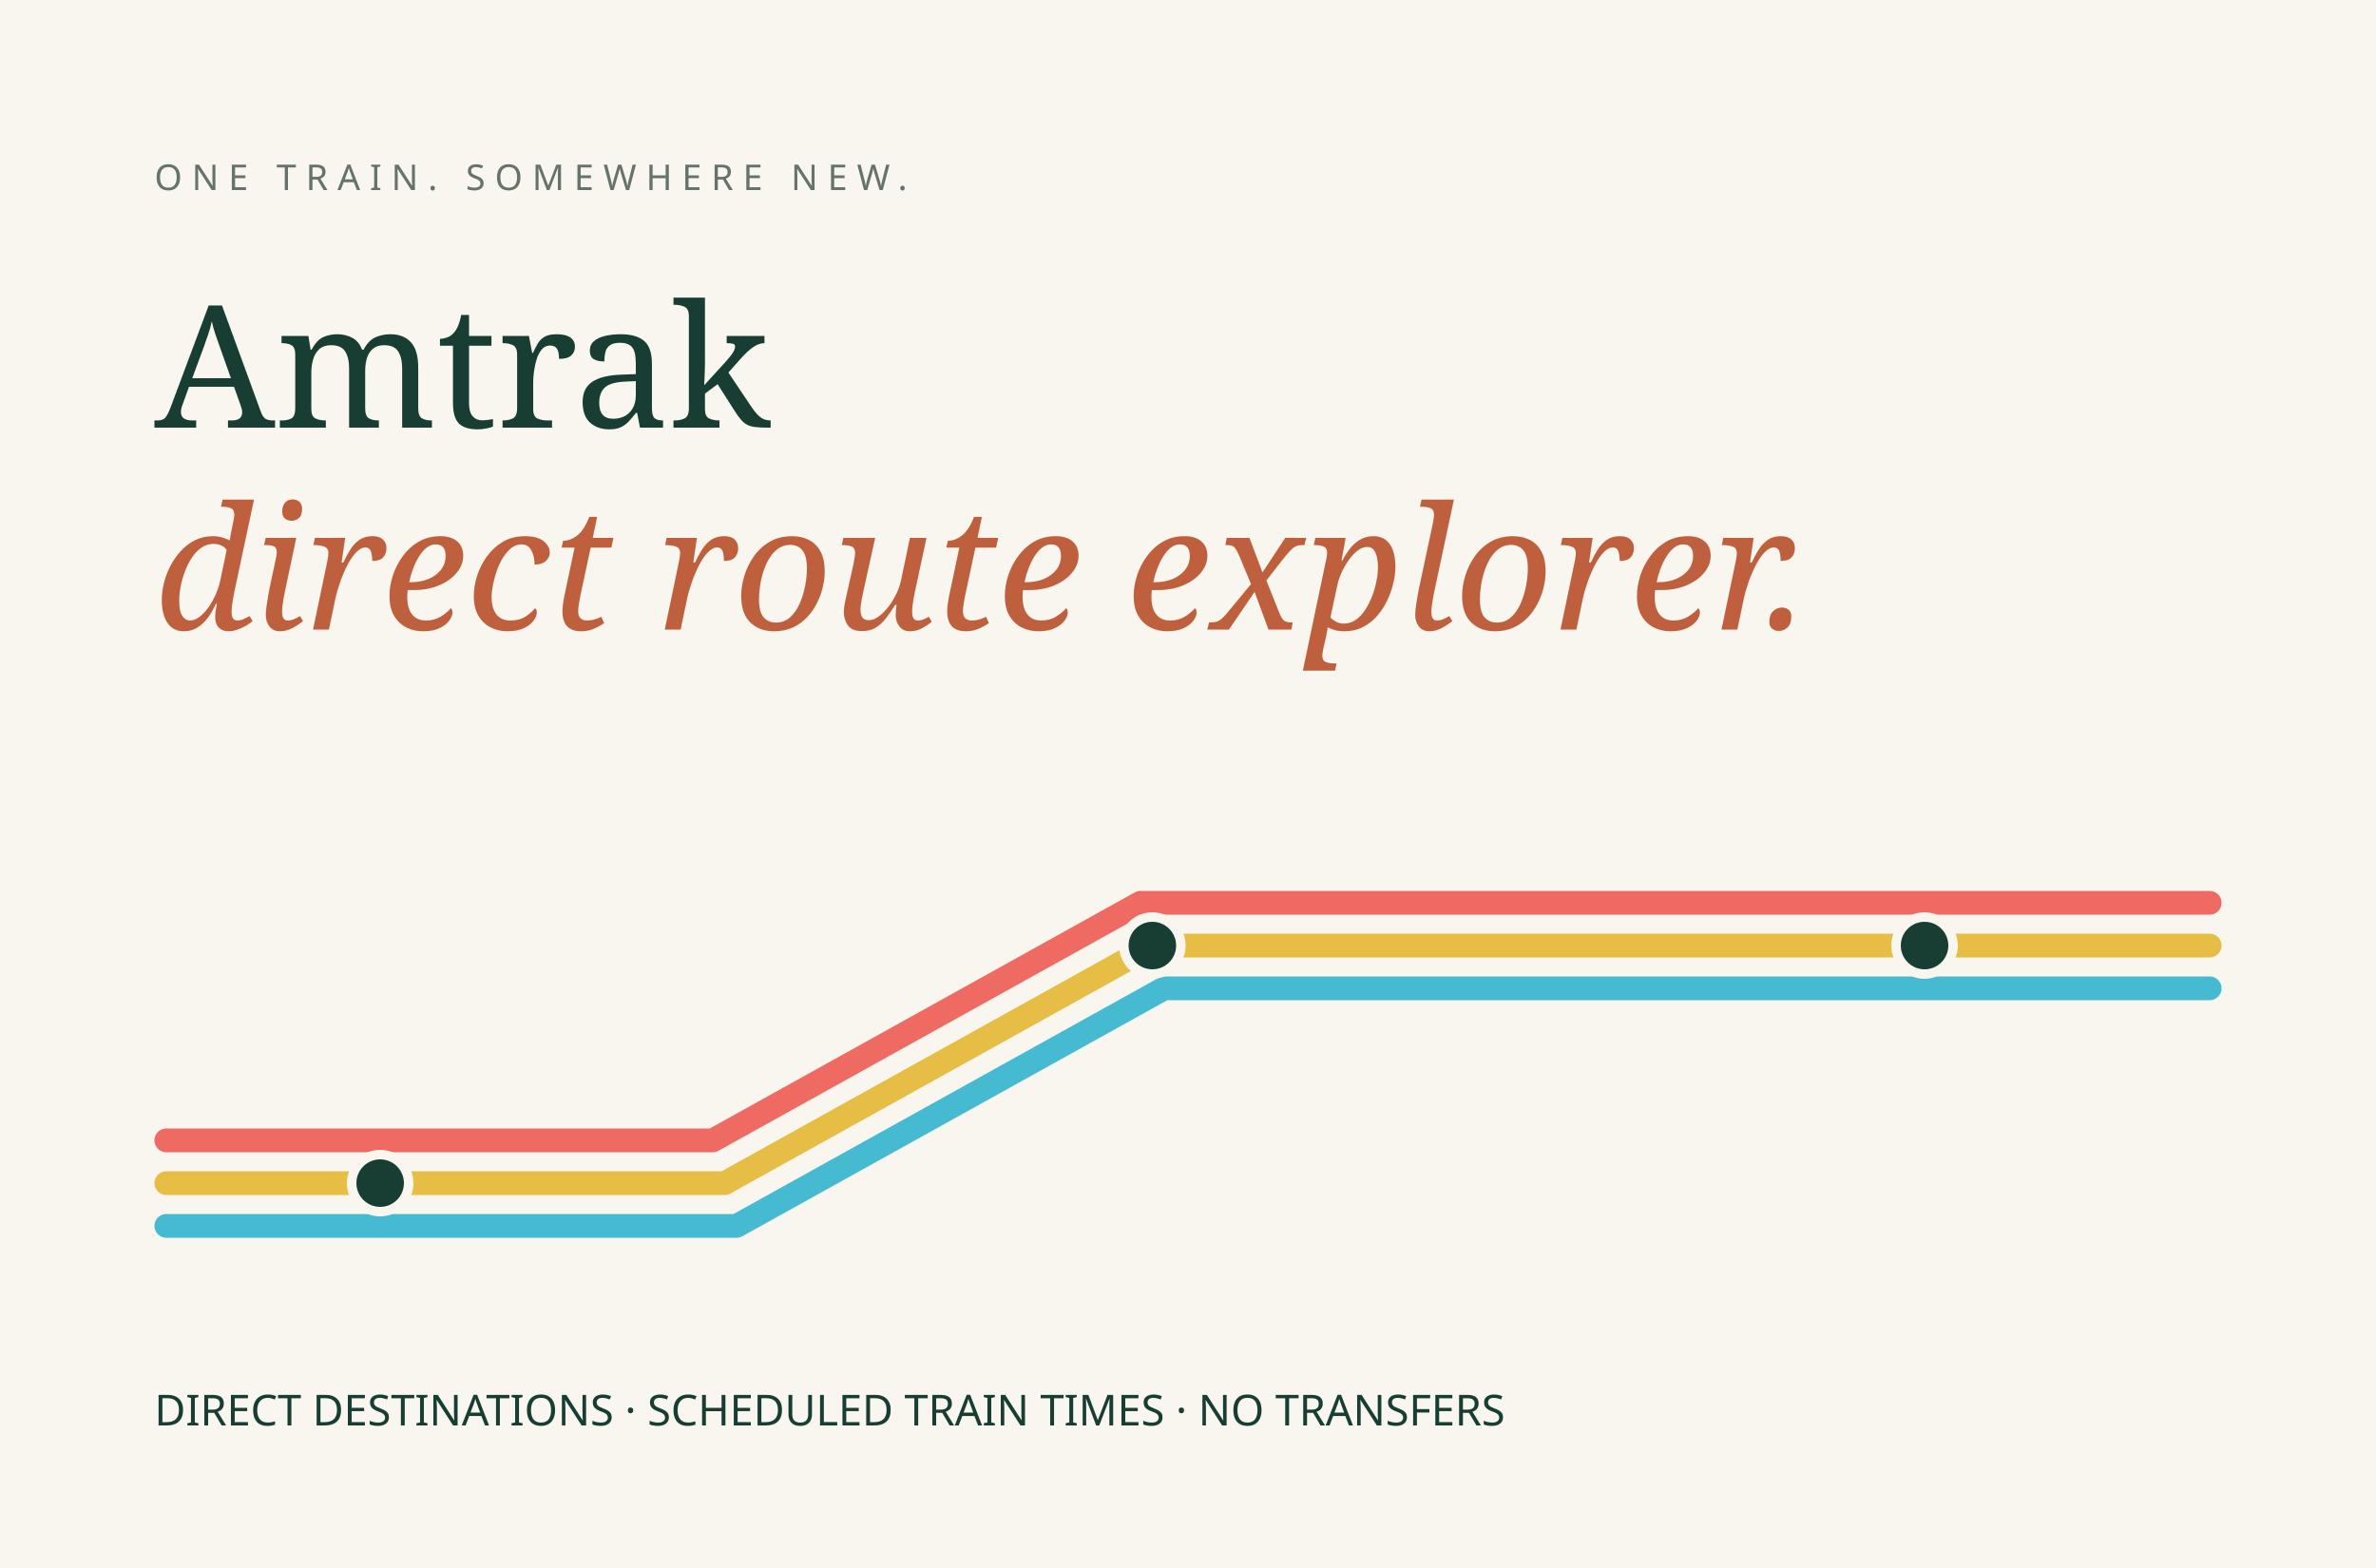
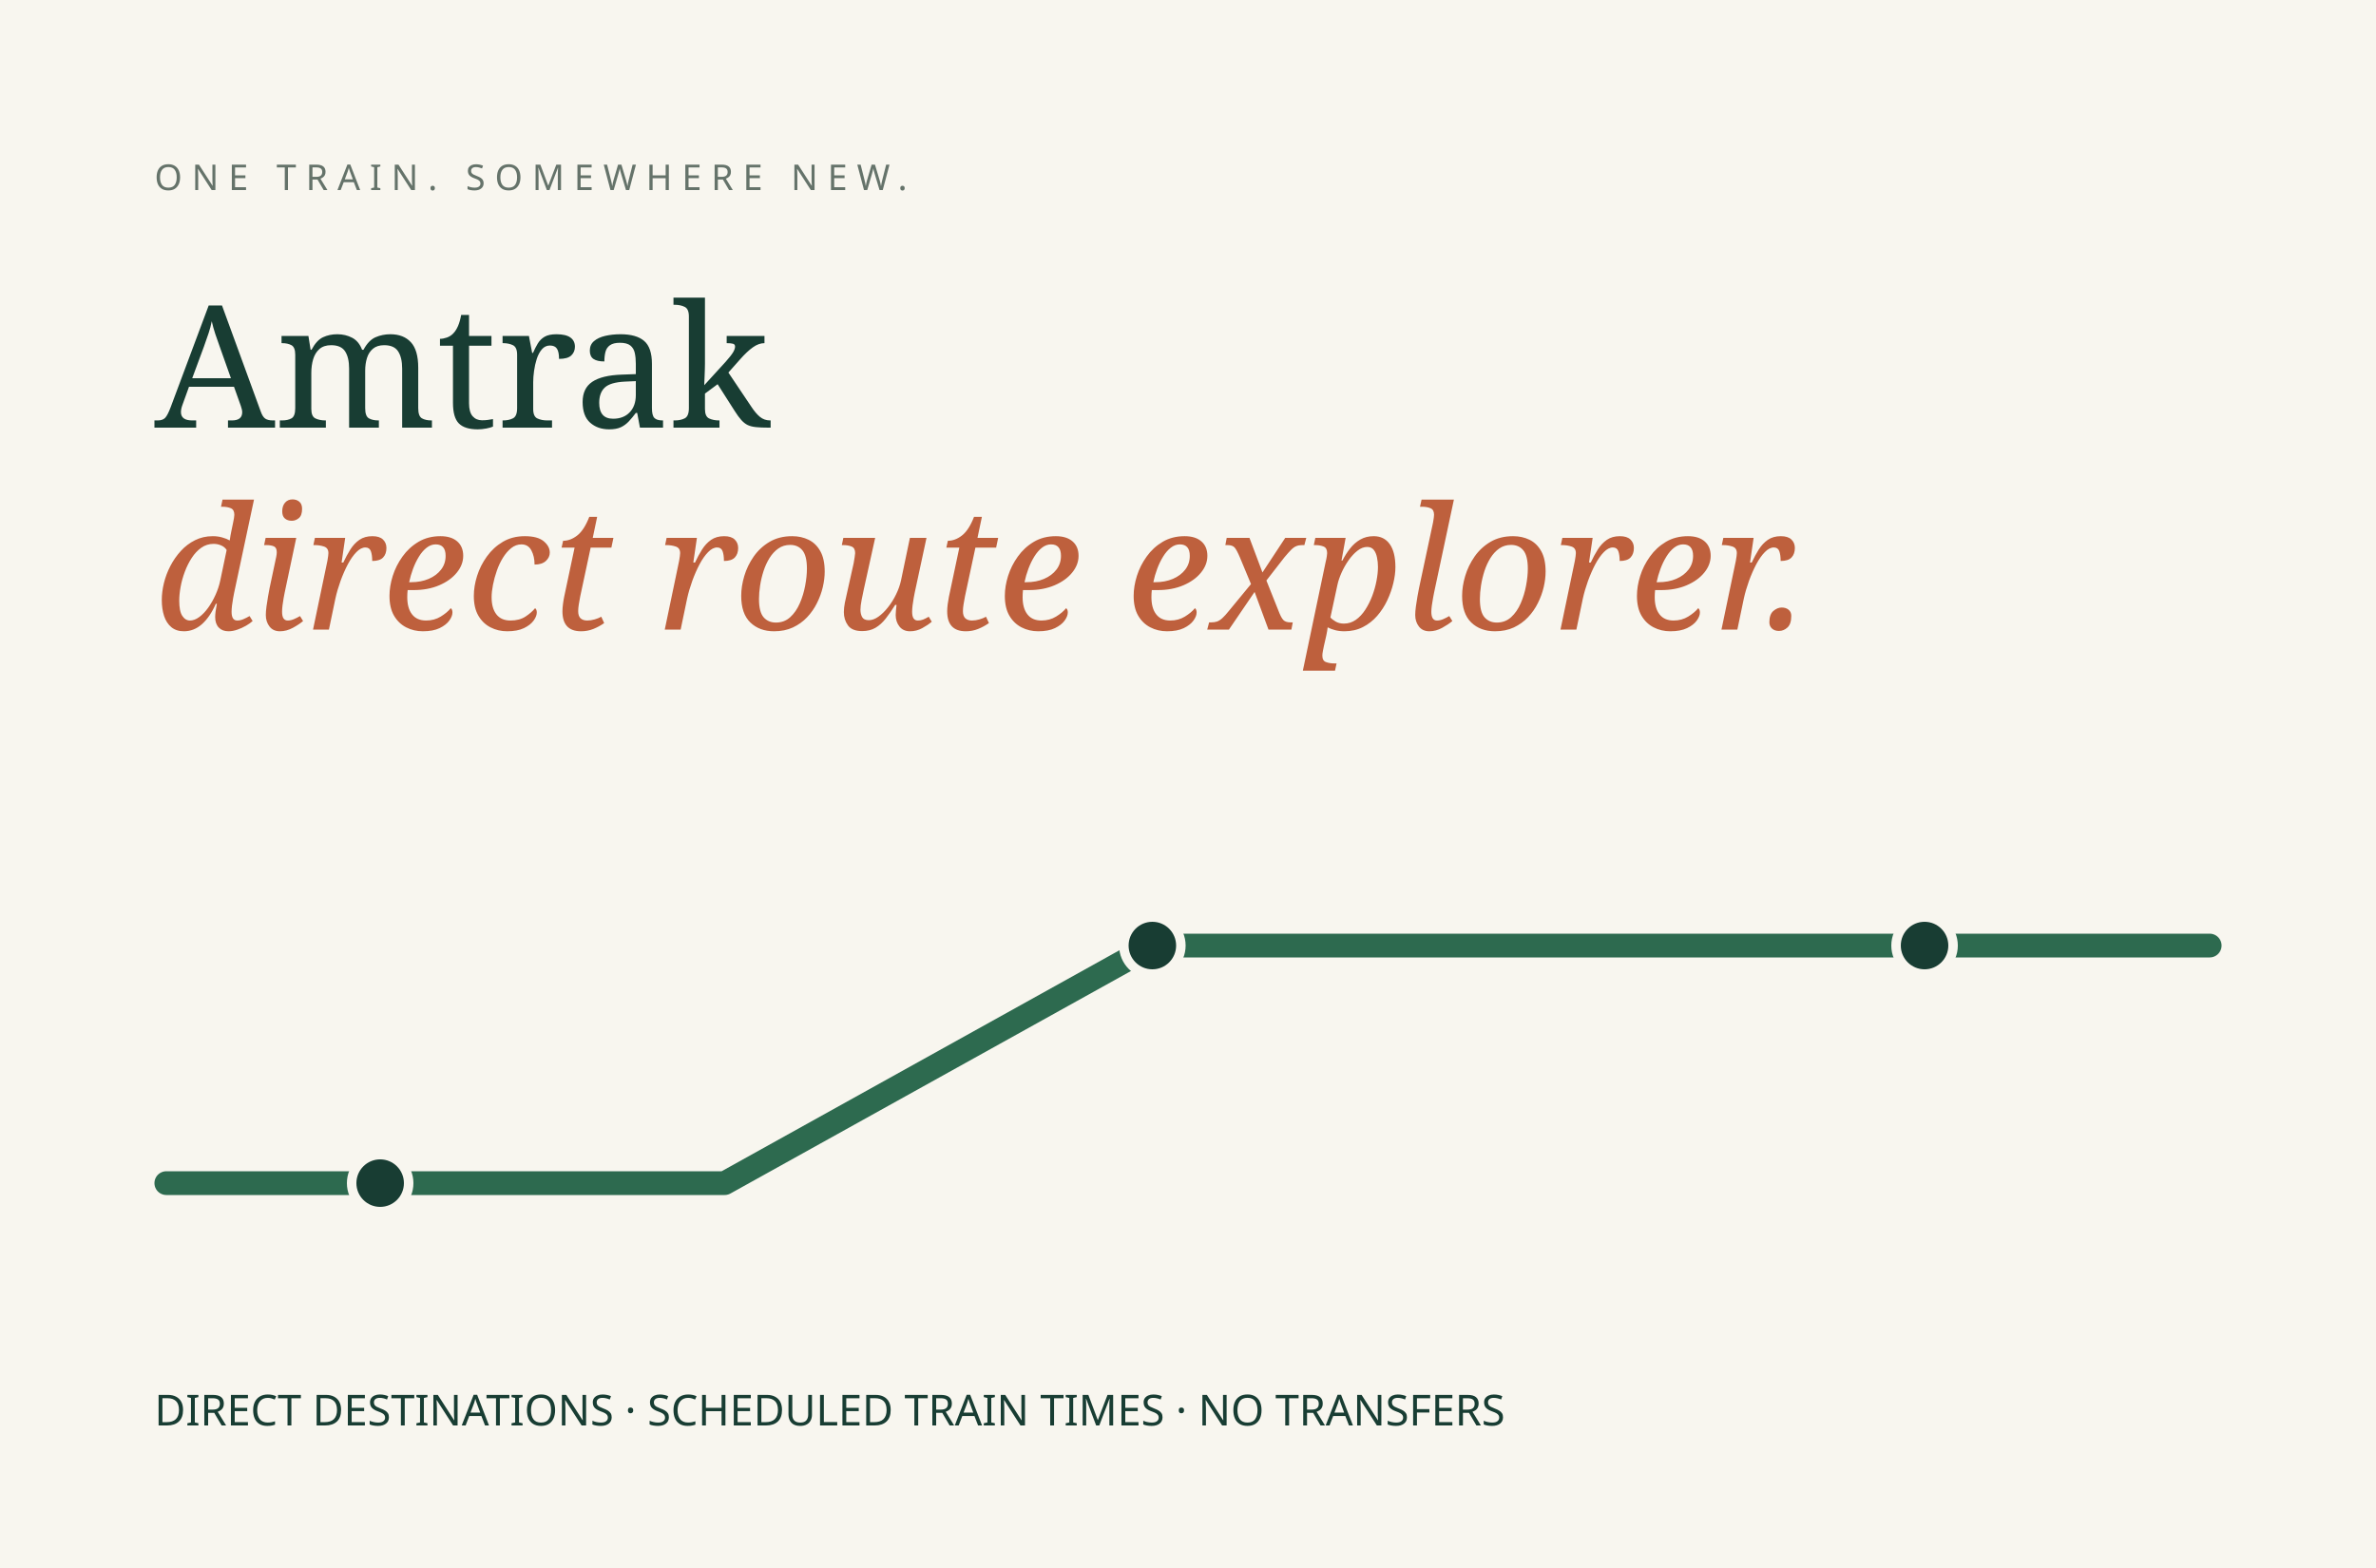
<svg xmlns="http://www.w3.org/2000/svg" width="1000" height="660" viewBox="0 0 1000 660">
  <rect width="1000" height="660" fill="#f8f6ef" />
  <text x="65" y="80" fill="#65736a" font-family="sans-serif" font-size="15" letter-spacing="4">ONE TRAIN. SOMEWHERE NEW.</text>
  <g fill="#183d33" font-family="Georgia,serif" font-size="72">
    <text x="65" y="180">Amtrak</text>
    <text x="65" y="265" fill="#be603d" font-style="italic">direct route explorer.</text>
  </g>
  <g fill="none" stroke-linecap="round" stroke-linejoin="round" stroke-width="10">
-     <path d="M70 480h230l180-100h450" stroke="#ef6a63" />
-     <path d="M70 498h235l180-100h445" stroke="#e6bd45" />
-     <path d="M70 516h240l180-100h440" stroke="#46bad0" />
+     <path d="M70 498h235l180-100h445" stroke="#2d6a4f" />
  </g>
  <g fill="#183d33" stroke="#f8f6ef" stroke-width="4">
    <circle cx="160" cy="498" r="12" />
    <circle cx="485" cy="398" r="12" />
    <circle cx="810" cy="398" r="12" />
  </g>
  <text x="65" y="600" fill="#183d33" font-family="sans-serif" font-size="18">DIRECT DESTINATIONS · SCHEDULED TRAIN TIMES · NO TRANSFERS</text>
</svg>
